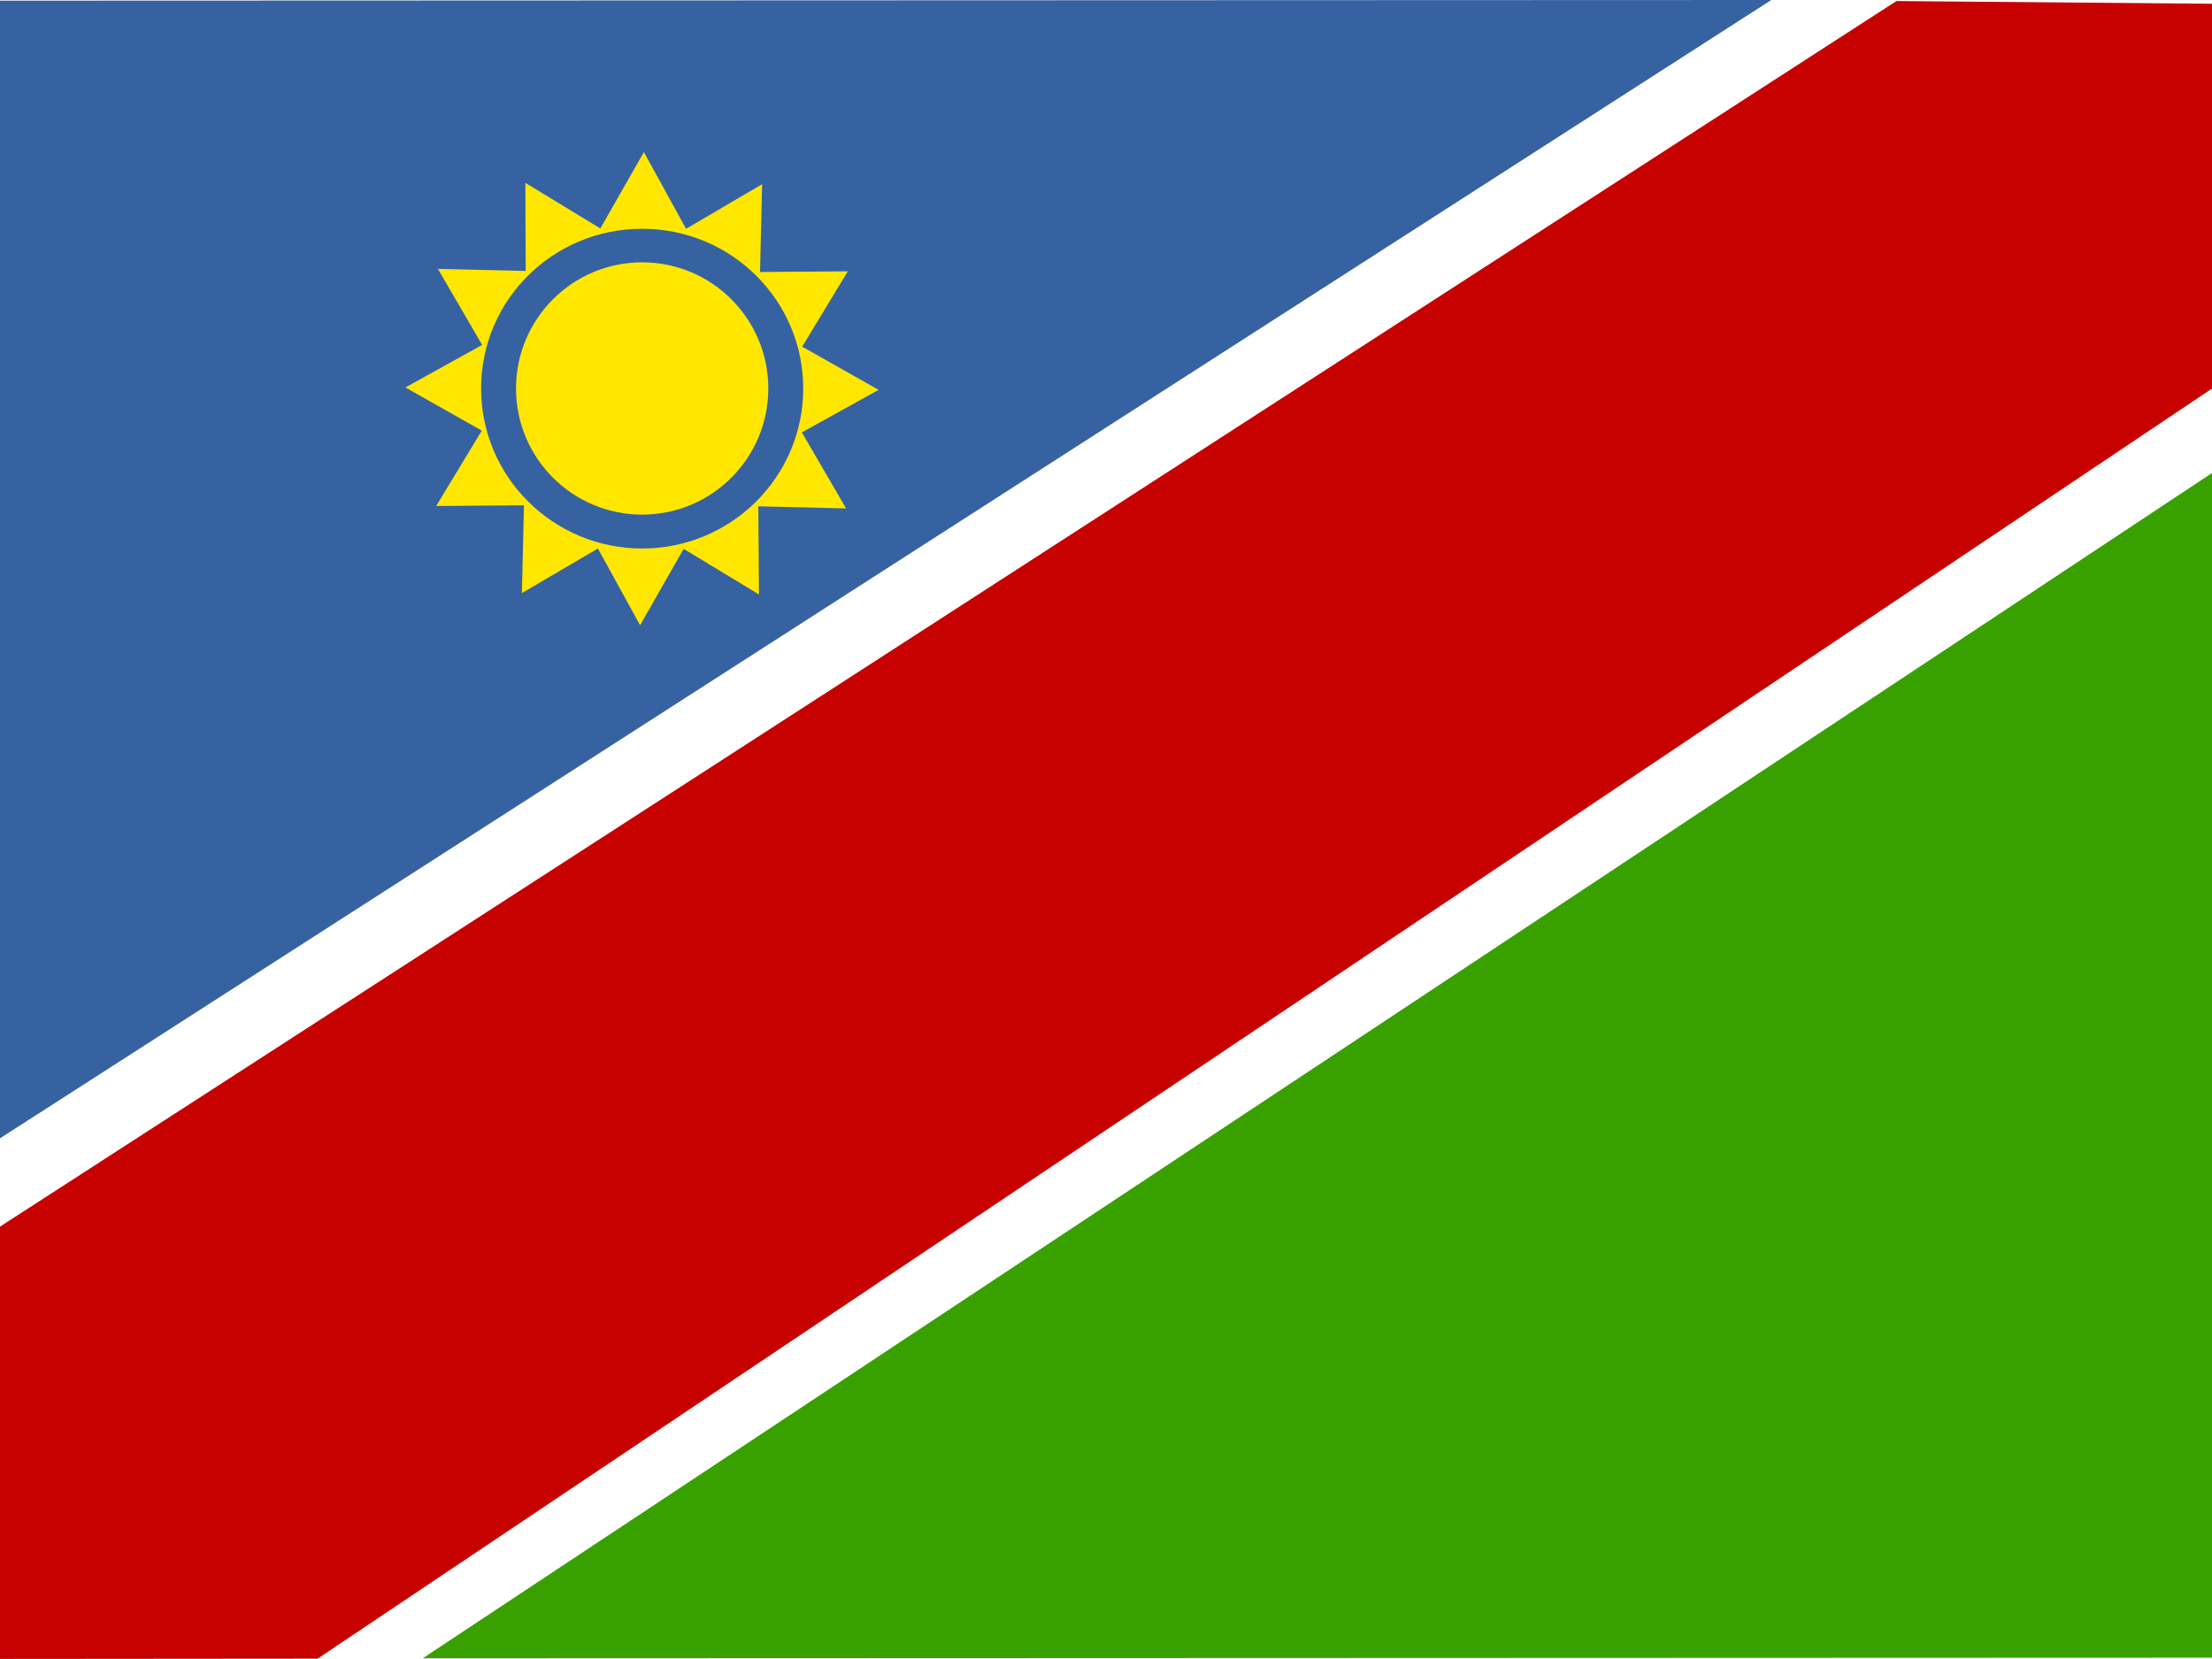
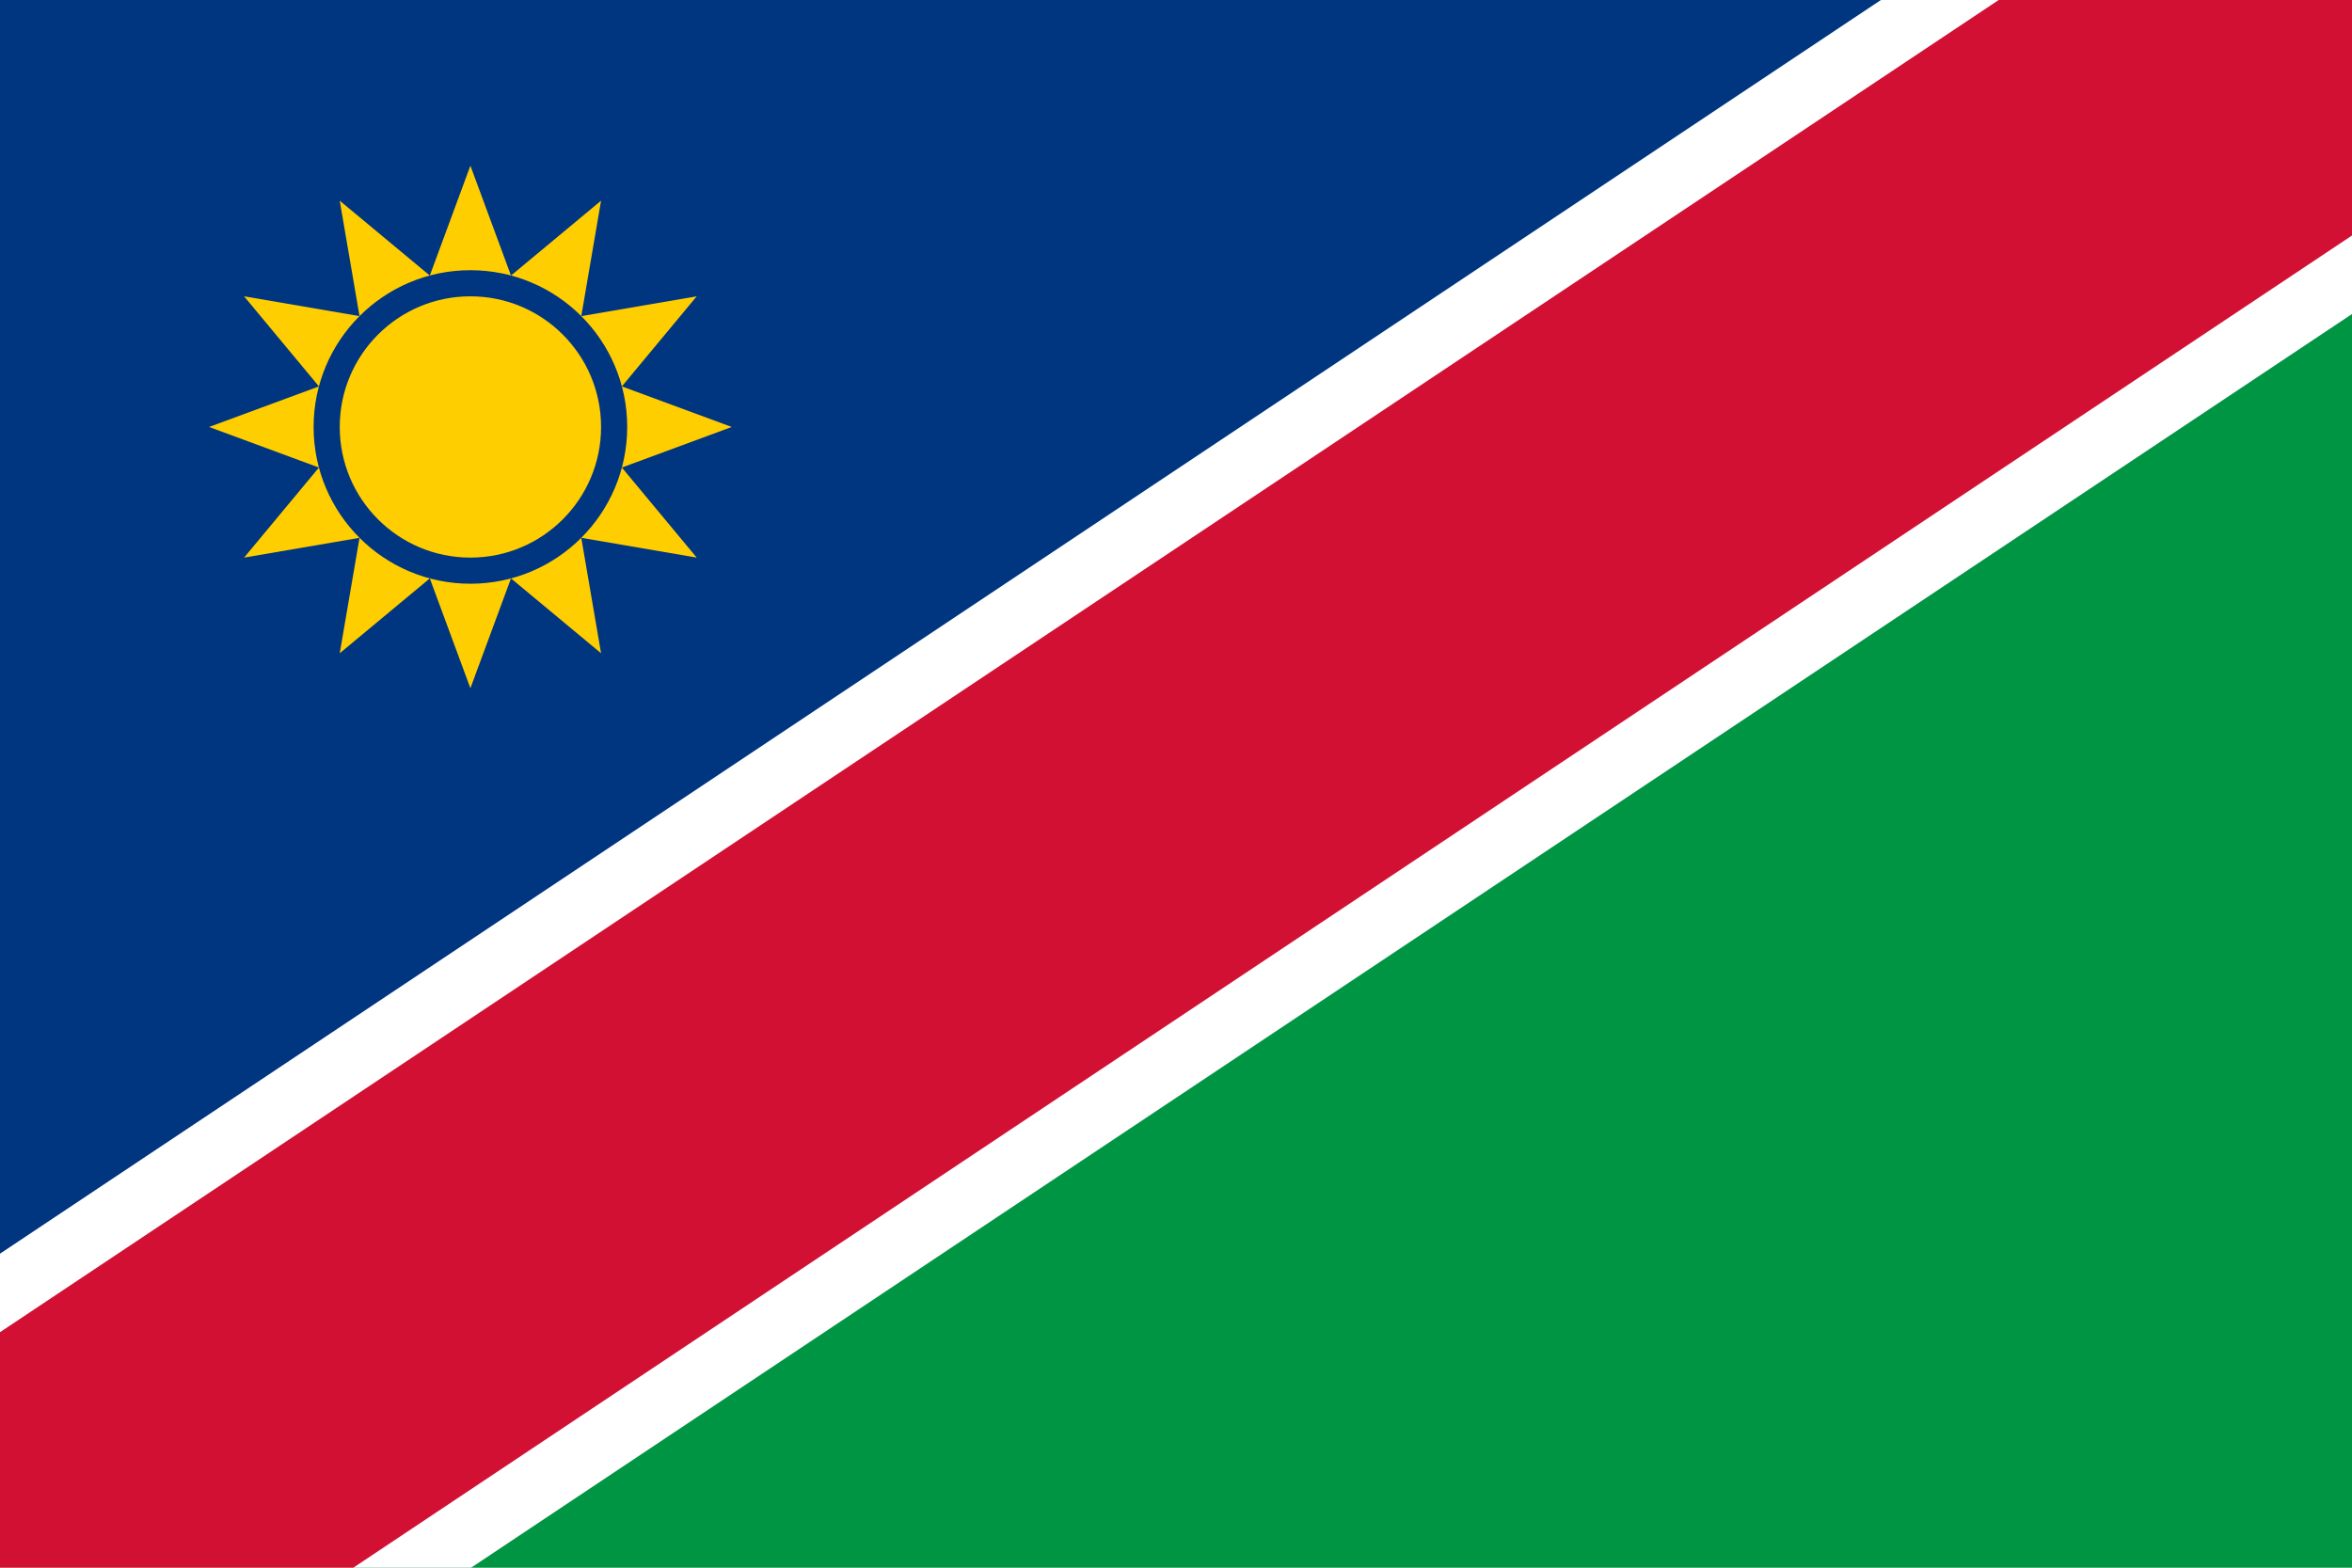
- <svg xmlns="http://www.w3.org/2000/svg" id="flag-icons-na" viewBox="0 0 640 480">
+ <svg xmlns="http://www.w3.org/2000/svg" width="900" height="600" viewBox="0 0 90 60" fill="none">
  <defs>
-     <clipPath id="na-a">
-       <path fill-opacity=".7" d="M0 0h640v480H0z" />
+     <clipPath id="a">
+       <path d="M0 0h90v60H0z" />
    </clipPath>
  </defs>
-   <g fill-rule="evenodd" clip-path="url(#na-a)">
-     <path fill="#fff" d="M0 0h640v480H0z" />
-     <path fill="#3662a2" d="m-26.4.2.8 345.6L512.5 0z" />
-     <path fill="#38a100" d="M666.4 479.6 665 120.3 122.3 479.8l544-.2z" />
-     <path fill="#c70000" d="m-26 371.8.4 108.2 117.5-.1L665.4 95.4l-.7-94.1-116-1L-26 371.7z" />
-     <path fill="#ffe700" d="m219.6 172-21.8-13.2-12.6 22.1-12.2-22.2-22 12.9.6-25.4-25.4.2 13.2-21.8-22.1-12.5 22.2-12.3-12.8-22 25.4.6-.1-25.5 21.7 13.2L186.3 44l12.2 22.2 22-12.9-.6 25.4 25.4-.2-13.2 21.8 22.1 12.5-22.2 12.3 12.8 22-25.4-.6z" />
-     <path fill="#3662a2" d="M232.4 112.4c0 25.6-20.9 46.3-46.6 46.3s-46.6-20.7-46.6-46.3 20.8-46.2 46.6-46.2 46.6 20.7 46.6 46.2" />
-     <path fill="#ffe700" d="M222.3 112.4a36.5 36.5 0 1 1-73 0 36.5 36.5 0 0 1 73 0" />
+   <path fill="#003580" d="M0 60V0h90z" />
+   <path fill="#009543" d="M90 0v60H0z" />
+   <g clip-path="url(#a)">
+     <path stroke="#fff" stroke-width="20" d="M0 60 90 0" />
+     <path stroke="#d21034" stroke-width="15" d="M0 60 90 0" />
  </g>
+   <path fill="#ffce00" d="m18 6.341 1.553 4.205L23 7.681l-.757 4.418 4.417-.758-2.864 3.448L28 16.341l-4.204 1.553 2.864 3.447-4.417-.757.757 4.418-3.447-2.865L18 26.341l-1.553-4.204L13 25.002l.757-4.418-4.417.757 2.864-3.447L8 16.341l4.204-1.552-2.864-3.448 4.417.758L13 7.681l3.447 2.865z" />
+   <circle stroke="#003580" r="5.5" cx="18" cy="16.341" />
</svg>
